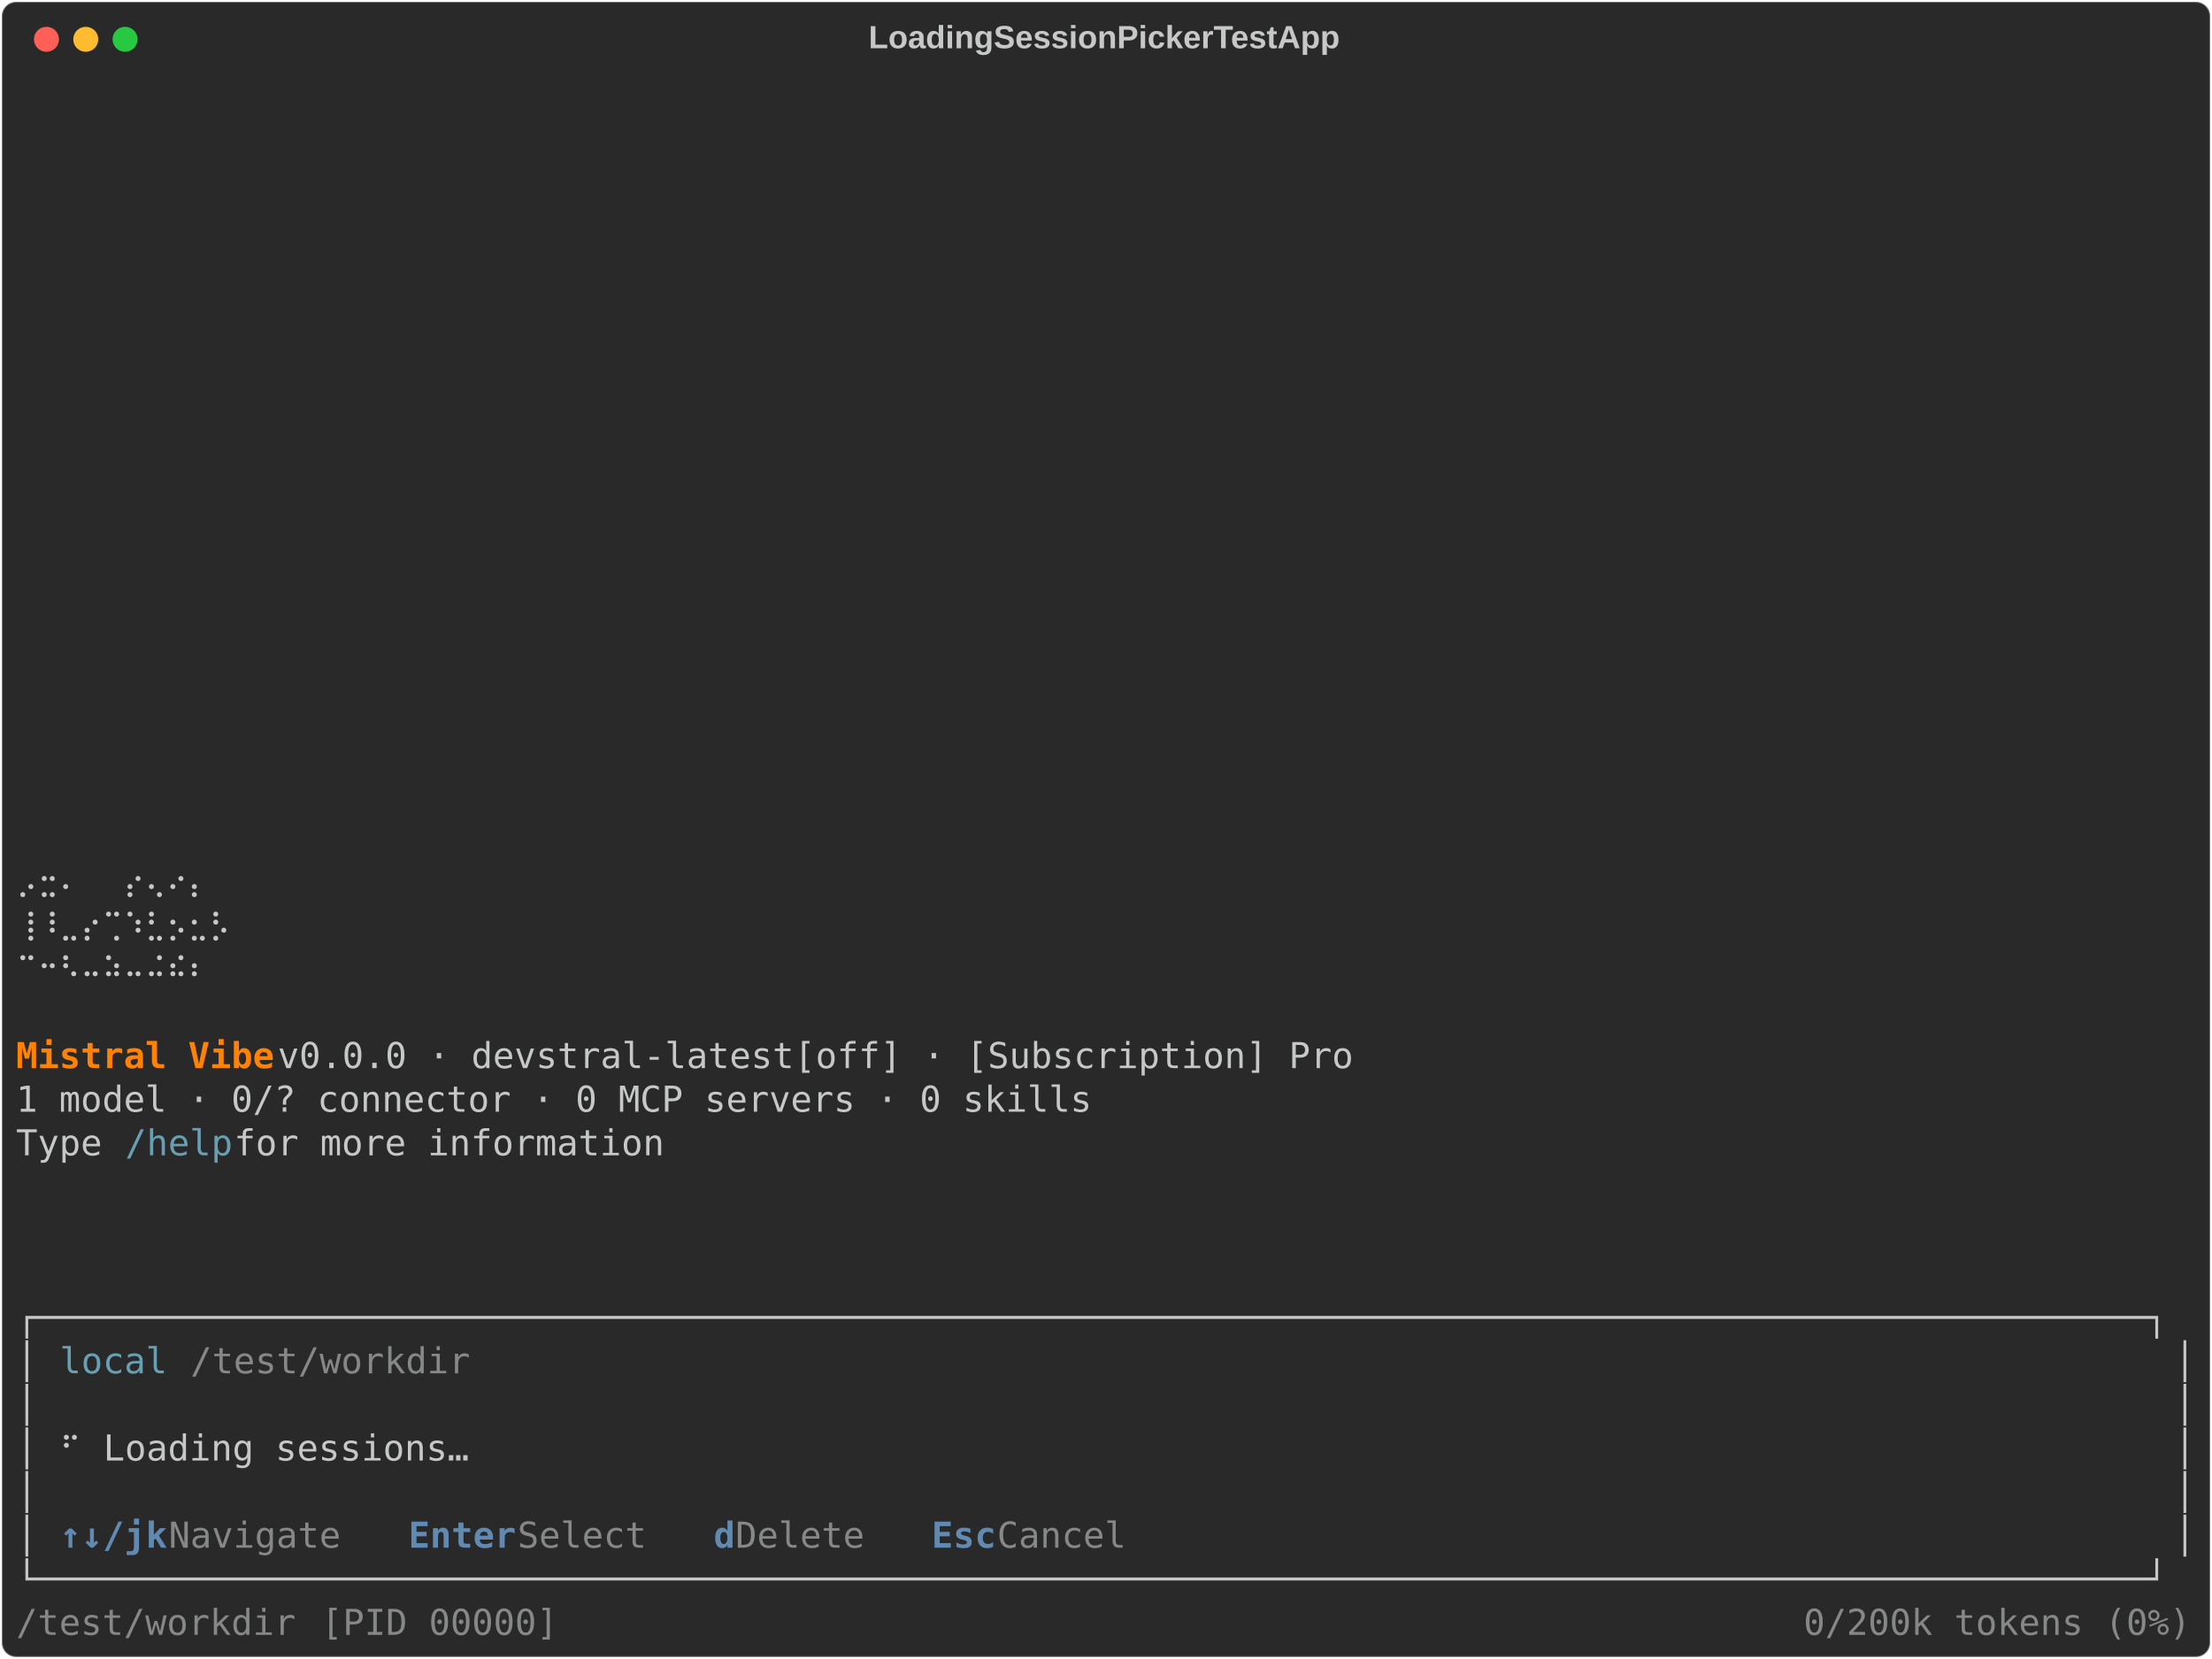
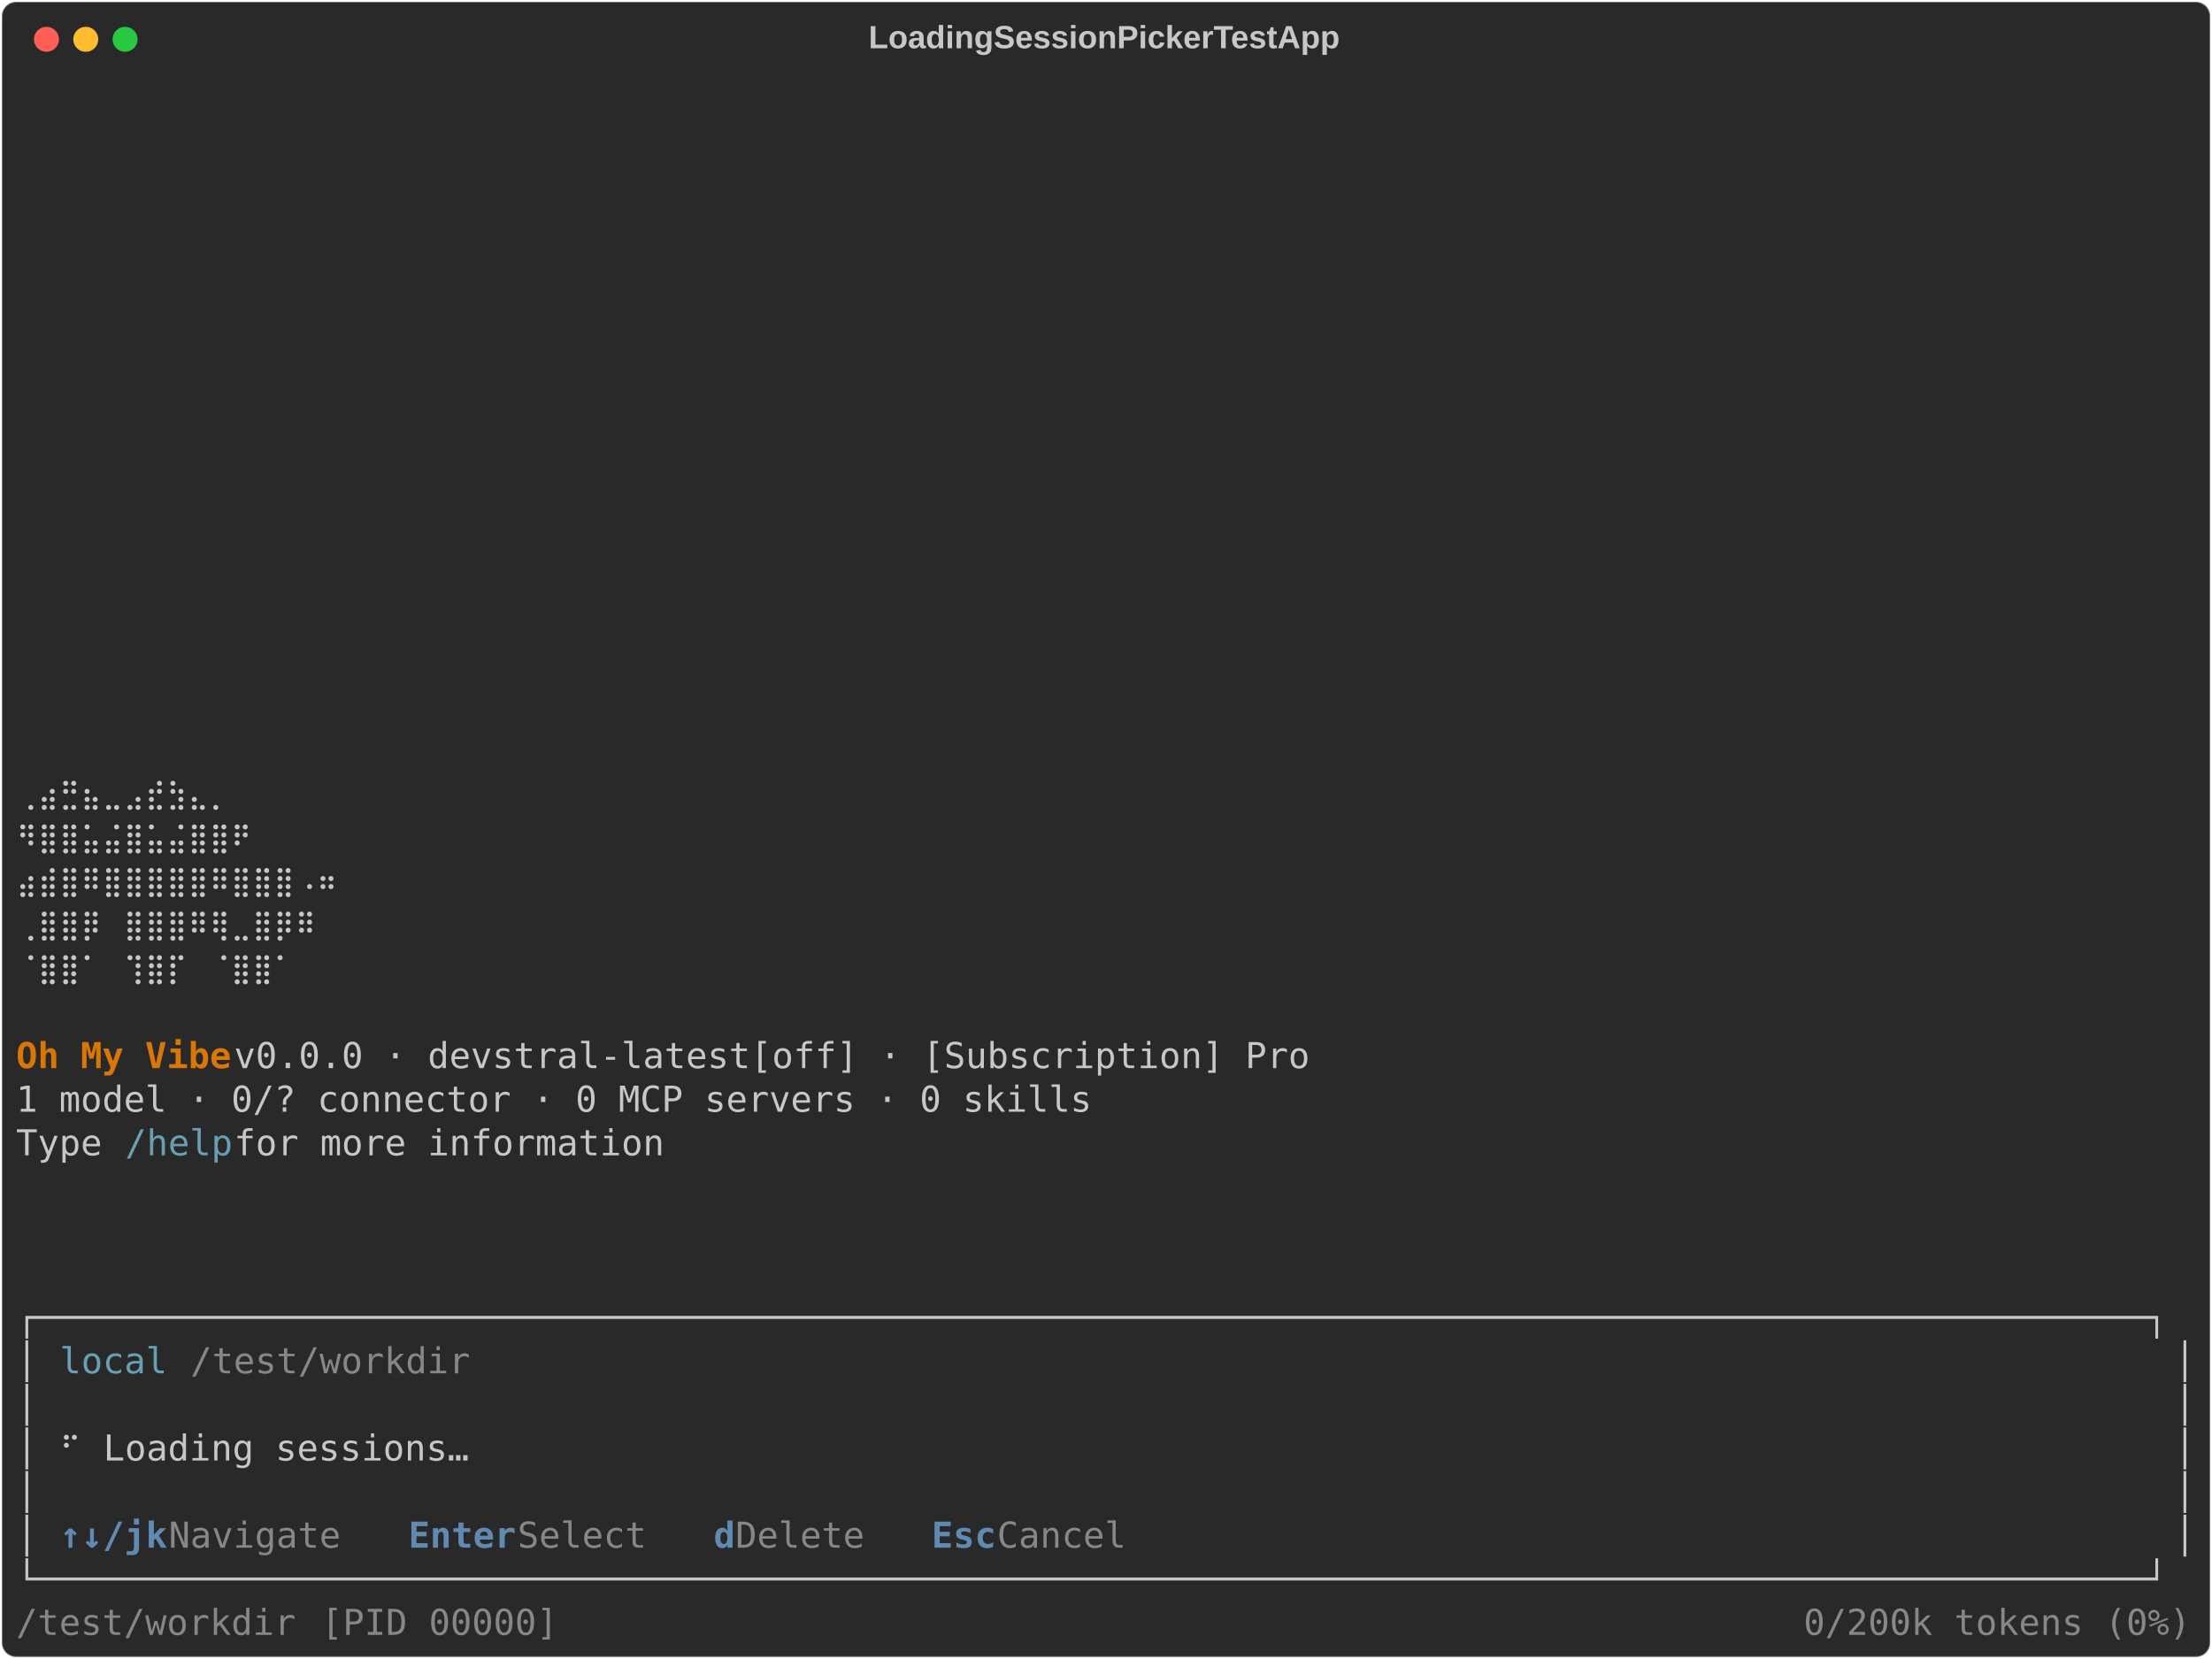
<svg xmlns="http://www.w3.org/2000/svg" class="rich-terminal" viewBox="0 0 1238 928.4">
  <style>

    @font-face {
        font-family: "Fira Code";
        src: local("FiraCode-Regular"),
                url("https://cdnjs.cloudflare.com/ajax/libs/firacode/6.2.0/woff2/FiraCode-Regular.woff2") format("woff2"),
                url("https://cdnjs.cloudflare.com/ajax/libs/firacode/6.2.0/woff/FiraCode-Regular.woff") format("woff");
        font-style: normal;
        font-weight: 400;
    }
    @font-face {
        font-family: "Fira Code";
        src: local("FiraCode-Bold"),
                url("https://cdnjs.cloudflare.com/ajax/libs/firacode/6.2.0/woff2/FiraCode-Bold.woff2") format("woff2"),
                url("https://cdnjs.cloudflare.com/ajax/libs/firacode/6.2.0/woff/FiraCode-Bold.woff") format("woff");
        font-style: bold;
        font-weight: 700;
    }

    .terminal-matrix {
        font-family: Fira Code, monospace;
        font-size: 20px;
        line-height: 24.4px;
        font-variant-east-asian: full-width;
    }

    .terminal-title {
        font-size: 18px;
        font-weight: bold;
        font-family: arial;
    }

    .terminal-r1 { fill: #c5c8c6 }
- .terminal-r2 { fill: #ff8205;font-weight: bold }
+ .terminal-r2 { fill: #d97706;font-weight: bold }
.terminal-r3 { fill: #68a0b3 }
.terminal-r4 { fill: #868887 }
.terminal-r5 { fill: #608ab1;font-weight: bold }
    </style>
  <defs>
    <clipPath id="terminal-clip-terminal">
      <rect x="0" y="0" width="1219.0" height="877.4" />
    </clipPath>
    <clipPath id="terminal-line-0">
      <rect x="0" y="1.5" width="1220" height="24.65" />
    </clipPath>
    <clipPath id="terminal-line-1">
      <rect x="0" y="25.9" width="1220" height="24.65" />
    </clipPath>
    <clipPath id="terminal-line-2">
      <rect x="0" y="50.3" width="1220" height="24.65" />
    </clipPath>
    <clipPath id="terminal-line-3">
      <rect x="0" y="74.7" width="1220" height="24.65" />
    </clipPath>
    <clipPath id="terminal-line-4">
      <rect x="0" y="99.1" width="1220" height="24.65" />
    </clipPath>
    <clipPath id="terminal-line-5">
      <rect x="0" y="123.5" width="1220" height="24.65" />
    </clipPath>
    <clipPath id="terminal-line-6">
      <rect x="0" y="147.9" width="1220" height="24.65" />
    </clipPath>
    <clipPath id="terminal-line-7">
      <rect x="0" y="172.3" width="1220" height="24.65" />
    </clipPath>
    <clipPath id="terminal-line-8">
      <rect x="0" y="196.7" width="1220" height="24.65" />
    </clipPath>
    <clipPath id="terminal-line-9">
      <rect x="0" y="221.1" width="1220" height="24.65" />
    </clipPath>
    <clipPath id="terminal-line-10">
      <rect x="0" y="245.5" width="1220" height="24.65" />
    </clipPath>
    <clipPath id="terminal-line-11">
      <rect x="0" y="269.9" width="1220" height="24.65" />
    </clipPath>
    <clipPath id="terminal-line-12">
      <rect x="0" y="294.3" width="1220" height="24.65" />
    </clipPath>
    <clipPath id="terminal-line-13">
      <rect x="0" y="318.7" width="1220" height="24.65" />
    </clipPath>
    <clipPath id="terminal-line-14">
      <rect x="0" y="343.1" width="1220" height="24.65" />
    </clipPath>
    <clipPath id="terminal-line-15">
      <rect x="0" y="367.5" width="1220" height="24.65" />
    </clipPath>
    <clipPath id="terminal-line-16">
      <rect x="0" y="391.9" width="1220" height="24.65" />
    </clipPath>
    <clipPath id="terminal-line-17">
      <rect x="0" y="416.3" width="1220" height="24.65" />
    </clipPath>
    <clipPath id="terminal-line-18">
      <rect x="0" y="440.7" width="1220" height="24.65" />
    </clipPath>
    <clipPath id="terminal-line-19">
      <rect x="0" y="465.1" width="1220" height="24.65" />
    </clipPath>
    <clipPath id="terminal-line-20">
      <rect x="0" y="489.5" width="1220" height="24.65" />
    </clipPath>
    <clipPath id="terminal-line-21">
      <rect x="0" y="513.9" width="1220" height="24.65" />
    </clipPath>
    <clipPath id="terminal-line-22">
      <rect x="0" y="538.3" width="1220" height="24.65" />
    </clipPath>
    <clipPath id="terminal-line-23">
      <rect x="0" y="562.7" width="1220" height="24.65" />
    </clipPath>
    <clipPath id="terminal-line-24">
      <rect x="0" y="587.1" width="1220" height="24.65" />
    </clipPath>
    <clipPath id="terminal-line-25">
      <rect x="0" y="611.5" width="1220" height="24.65" />
    </clipPath>
    <clipPath id="terminal-line-26">
      <rect x="0" y="635.9" width="1220" height="24.65" />
    </clipPath>
    <clipPath id="terminal-line-27">
      <rect x="0" y="660.3" width="1220" height="24.65" />
    </clipPath>
    <clipPath id="terminal-line-28">
      <rect x="0" y="684.7" width="1220" height="24.65" />
    </clipPath>
    <clipPath id="terminal-line-29">
      <rect x="0" y="709.1" width="1220" height="24.65" />
    </clipPath>
    <clipPath id="terminal-line-30">
      <rect x="0" y="733.5" width="1220" height="24.65" />
    </clipPath>
    <clipPath id="terminal-line-31">
      <rect x="0" y="757.9" width="1220" height="24.65" />
    </clipPath>
    <clipPath id="terminal-line-32">
      <rect x="0" y="782.3" width="1220" height="24.65" />
    </clipPath>
    <clipPath id="terminal-line-33">
      <rect x="0" y="806.7" width="1220" height="24.65" />
    </clipPath>
    <clipPath id="terminal-line-34">
      <rect x="0" y="831.1" width="1220" height="24.65" />
    </clipPath>
  </defs>
  <rect fill="#292929" stroke="rgba(255,255,255,0.35)" stroke-width="1" x="1" y="1" width="1236" height="926.4" rx="8" />
  <text class="terminal-title" fill="#c5c8c6" text-anchor="middle" x="618" y="27">LoadingSessionPickerTestApp</text>
  <g transform="translate(26,22)">
    <circle cx="0" cy="0" r="7" fill="#ff5f57" />
    <circle cx="22" cy="0" r="7" fill="#febc2e" />
    <circle cx="44" cy="0" r="7" fill="#28c840" />
  </g>
  <g transform="translate(9, 41)" clip-path="url(#terminal-clip-terminal)">
    <g class="terminal-matrix">
      <text class="terminal-r1" x="1220" y="20" textLength="12.2" clip-path="url(#terminal-line-0)">
</text>
      <text class="terminal-r1" x="1220" y="44.4" textLength="12.2" clip-path="url(#terminal-line-1)">
</text>
      <text class="terminal-r1" x="1220" y="68.8" textLength="12.2" clip-path="url(#terminal-line-2)">
</text>
      <text class="terminal-r1" x="1220" y="93.2" textLength="12.2" clip-path="url(#terminal-line-3)">
</text>
      <text class="terminal-r1" x="1220" y="117.6" textLength="12.2" clip-path="url(#terminal-line-4)">
</text>
      <text class="terminal-r1" x="1220" y="142" textLength="12.2" clip-path="url(#terminal-line-5)">
</text>
      <text class="terminal-r1" x="1220" y="166.4" textLength="12.2" clip-path="url(#terminal-line-6)">
</text>
      <text class="terminal-r1" x="1220" y="190.8" textLength="12.2" clip-path="url(#terminal-line-7)">
</text>
      <text class="terminal-r1" x="1220" y="215.2" textLength="12.2" clip-path="url(#terminal-line-8)">
</text>
      <text class="terminal-r1" x="1220" y="239.6" textLength="12.2" clip-path="url(#terminal-line-9)">
</text>
      <text class="terminal-r1" x="1220" y="264" textLength="12.2" clip-path="url(#terminal-line-10)">
</text>
      <text class="terminal-r1" x="1220" y="288.4" textLength="12.2" clip-path="url(#terminal-line-11)">
</text>
      <text class="terminal-r1" x="1220" y="312.8" textLength="12.2" clip-path="url(#terminal-line-12)">
</text>
      <text class="terminal-r1" x="1220" y="337.2" textLength="12.2" clip-path="url(#terminal-line-13)">
</text>
      <text class="terminal-r1" x="1220" y="361.6" textLength="12.2" clip-path="url(#terminal-line-14)">
</text>
      <text class="terminal-r1" x="1220" y="386" textLength="12.2" clip-path="url(#terminal-line-15)">
</text>
+       <text class="terminal-r1" x="0" y="410.4" textLength="219.6" clip-path="url(#terminal-line-16)">  ⢀⣴⣛⣦⣀⣠⣞⣳⣄⡀      </text>
      <text class="terminal-r1" x="1220" y="410.4" textLength="12.2" clip-path="url(#terminal-line-16)">
</text>
+       <text class="terminal-r1" x="0" y="434.8" textLength="219.6" clip-path="url(#terminal-line-17)">  ⠻⣿⣿⣥⣬⣿⣥⣬⣿⣿⠟     </text>
      <text class="terminal-r1" x="1220" y="434.8" textLength="12.2" clip-path="url(#terminal-line-17)">
</text>
-       <text class="terminal-r1" x="0" y="459.2" textLength="134.2" clip-path="url(#terminal-line-18)">  ⡠⣒⠄  ⡔⢄⠔⡄</text>
+       <text class="terminal-r1" x="0" y="459.2" textLength="219.6" clip-path="url(#terminal-line-18)"> ⣴⣾⣿⠿⣿⣿⣿⣿⣿⠿⣿⣿⣿⠠⠶  </text>
      <text class="terminal-r1" x="1220" y="459.2" textLength="12.2" clip-path="url(#terminal-line-18)">
</text>
-       <text class="terminal-r1" x="0" y="483.6" textLength="134.2" clip-path="url(#terminal-line-19)"> ⢸⠸⣀⡔⢉⠱⣃⡢⣂⡣</text>
+       <text class="terminal-r1" x="0" y="483.6" textLength="219.6" clip-path="url(#terminal-line-19)">⢀⣿⣿⡿ ⣿⣿⣿⠿⢿⣀⣿⡿⠿    </text>
      <text class="terminal-r1" x="1220" y="483.6" textLength="12.2" clip-path="url(#terminal-line-19)">
</text>
-       <text class="terminal-r1" x="0" y="508" textLength="134.2" clip-path="url(#terminal-line-20)">  ⠉⠒⠣⠤⠵⠤⠬⠮⠆</text>
+       <text class="terminal-r1" x="0" y="508" textLength="219.6" clip-path="url(#terminal-line-20)">⠈⣿⣿⠁ ⢹⣿⡏ ⠈⣿⣿⠁     </text>
      <text class="terminal-r1" x="1220" y="508" textLength="12.2" clip-path="url(#terminal-line-20)">
</text>
      <text class="terminal-r1" x="1220" y="532.4" textLength="12.2" clip-path="url(#terminal-line-21)">
</text>
-       <text class="terminal-r2" x="0" y="556.8" textLength="146.4" clip-path="url(#terminal-line-22)">Mistral Vibe</text>
-       <text class="terminal-r1" x="146.4" y="556.8" textLength="622.2" clip-path="url(#terminal-line-22)"> v0.0.0 · devstral-latest[off] · [Subscription] Pro</text>
+       <text class="terminal-r2" x="0" y="556.8" textLength="122" clip-path="url(#terminal-line-22)">Oh My Vibe</text>
+       <text class="terminal-r1" x="122" y="556.8" textLength="622.2" clip-path="url(#terminal-line-22)"> v0.0.0 · devstral-latest[off] · [Subscription] Pro</text>
      <text class="terminal-r1" x="1220" y="556.8" textLength="12.2" clip-path="url(#terminal-line-22)">
</text>
      <text class="terminal-r1" x="0" y="581.2" textLength="610" clip-path="url(#terminal-line-23)">1 model · 0/? connector · 0 MCP servers · 0 skills</text>
      <text class="terminal-r1" x="1220" y="581.2" textLength="12.2" clip-path="url(#terminal-line-23)">
</text>
      <text class="terminal-r1" x="0" y="605.6" textLength="61" clip-path="url(#terminal-line-24)">Type </text>
      <text class="terminal-r3" x="61" y="605.6" textLength="61" clip-path="url(#terminal-line-24)">/help</text>
      <text class="terminal-r1" x="122" y="605.6" textLength="256.2" clip-path="url(#terminal-line-24)"> for more information</text>
      <text class="terminal-r1" x="1220" y="605.6" textLength="12.2" clip-path="url(#terminal-line-24)">
</text>
      <text class="terminal-r1" x="1220" y="630" textLength="12.2" clip-path="url(#terminal-line-25)">
</text>
      <text class="terminal-r1" x="1220" y="654.4" textLength="12.2" clip-path="url(#terminal-line-26)">
</text>
      <text class="terminal-r1" x="1220" y="678.8" textLength="12.2" clip-path="url(#terminal-line-27)">
</text>
      <text class="terminal-r1" x="0" y="703.2" textLength="1220" clip-path="url(#terminal-line-28)">┌──────────────────────────────────────────────────────────────────────────────────────────────────┐</text>
      <text class="terminal-r1" x="1220" y="703.2" textLength="12.2" clip-path="url(#terminal-line-28)">
</text>
      <text class="terminal-r1" x="0" y="727.6" textLength="12.2" clip-path="url(#terminal-line-29)">│</text>
      <text class="terminal-r3" x="24.4" y="727.6" textLength="73.2" clip-path="url(#terminal-line-29)">local </text>
      <text class="terminal-r4" x="97.6" y="727.6" textLength="158.6" clip-path="url(#terminal-line-29)">/test/workdir</text>
      <text class="terminal-r1" x="1207.8" y="727.6" textLength="12.2" clip-path="url(#terminal-line-29)">│</text>
      <text class="terminal-r1" x="1220" y="727.6" textLength="12.2" clip-path="url(#terminal-line-29)">
</text>
      <text class="terminal-r1" x="0" y="752" textLength="12.2" clip-path="url(#terminal-line-30)">│</text>
      <text class="terminal-r1" x="1207.8" y="752" textLength="12.2" clip-path="url(#terminal-line-30)">│</text>
      <text class="terminal-r1" x="1220" y="752" textLength="12.2" clip-path="url(#terminal-line-30)">
</text>
      <text class="terminal-r1" x="0" y="776.4" textLength="12.2" clip-path="url(#terminal-line-31)">│</text>
      <text class="terminal-r1" x="24.4" y="776.4" textLength="12.2" clip-path="url(#terminal-line-31)">⠋</text>
      <text class="terminal-r1" x="48.8" y="776.4" textLength="207.4" clip-path="url(#terminal-line-31)">Loading sessions…</text>
      <text class="terminal-r1" x="1207.8" y="776.4" textLength="12.2" clip-path="url(#terminal-line-31)">│</text>
      <text class="terminal-r1" x="1220" y="776.4" textLength="12.2" clip-path="url(#terminal-line-31)">
</text>
      <text class="terminal-r1" x="0" y="800.8" textLength="12.2" clip-path="url(#terminal-line-32)">│</text>
      <text class="terminal-r1" x="1207.8" y="800.8" textLength="12.2" clip-path="url(#terminal-line-32)">│</text>
      <text class="terminal-r1" x="1220" y="800.8" textLength="12.2" clip-path="url(#terminal-line-32)">
</text>
      <text class="terminal-r1" x="0" y="825.2" textLength="12.2" clip-path="url(#terminal-line-33)">│</text>
      <text class="terminal-r5" x="24.4" y="825.2" textLength="61" clip-path="url(#terminal-line-33)">↑↓/jk</text>
      <text class="terminal-r4" x="85.4" y="825.2" textLength="134.2" clip-path="url(#terminal-line-33)"> Navigate  </text>
      <text class="terminal-r5" x="219.6" y="825.2" textLength="61" clip-path="url(#terminal-line-33)">Enter</text>
      <text class="terminal-r4" x="280.6" y="825.2" textLength="109.8" clip-path="url(#terminal-line-33)"> Select  </text>
      <text class="terminal-r5" x="390.4" y="825.2" textLength="12.2" clip-path="url(#terminal-line-33)">d</text>
      <text class="terminal-r4" x="402.6" y="825.2" textLength="109.8" clip-path="url(#terminal-line-33)"> Delete  </text>
      <text class="terminal-r5" x="512.4" y="825.2" textLength="36.6" clip-path="url(#terminal-line-33)">Esc</text>
      <text class="terminal-r4" x="549" y="825.2" textLength="85.4" clip-path="url(#terminal-line-33)"> Cancel</text>
      <text class="terminal-r1" x="1207.8" y="825.2" textLength="12.2" clip-path="url(#terminal-line-33)">│</text>
      <text class="terminal-r1" x="1220" y="825.2" textLength="12.2" clip-path="url(#terminal-line-33)">
</text>
      <text class="terminal-r1" x="0" y="849.6" textLength="1220" clip-path="url(#terminal-line-34)">└──────────────────────────────────────────────────────────────────────────────────────────────────┘</text>
      <text class="terminal-r1" x="1220" y="849.6" textLength="12.2" clip-path="url(#terminal-line-34)">
</text>
      <text class="terminal-r4" x="0" y="874" textLength="158.6" clip-path="url(#terminal-line-35)">/test/workdir</text>
      <text class="terminal-r4" x="170.8" y="874" textLength="134.2" clip-path="url(#terminal-line-35)">[PID 00000]</text>
      <text class="terminal-r4" x="1000.4" y="874" textLength="219.6" clip-path="url(#terminal-line-35)">0/200k tokens (0%)</text>
    </g>
  </g>
</svg>
